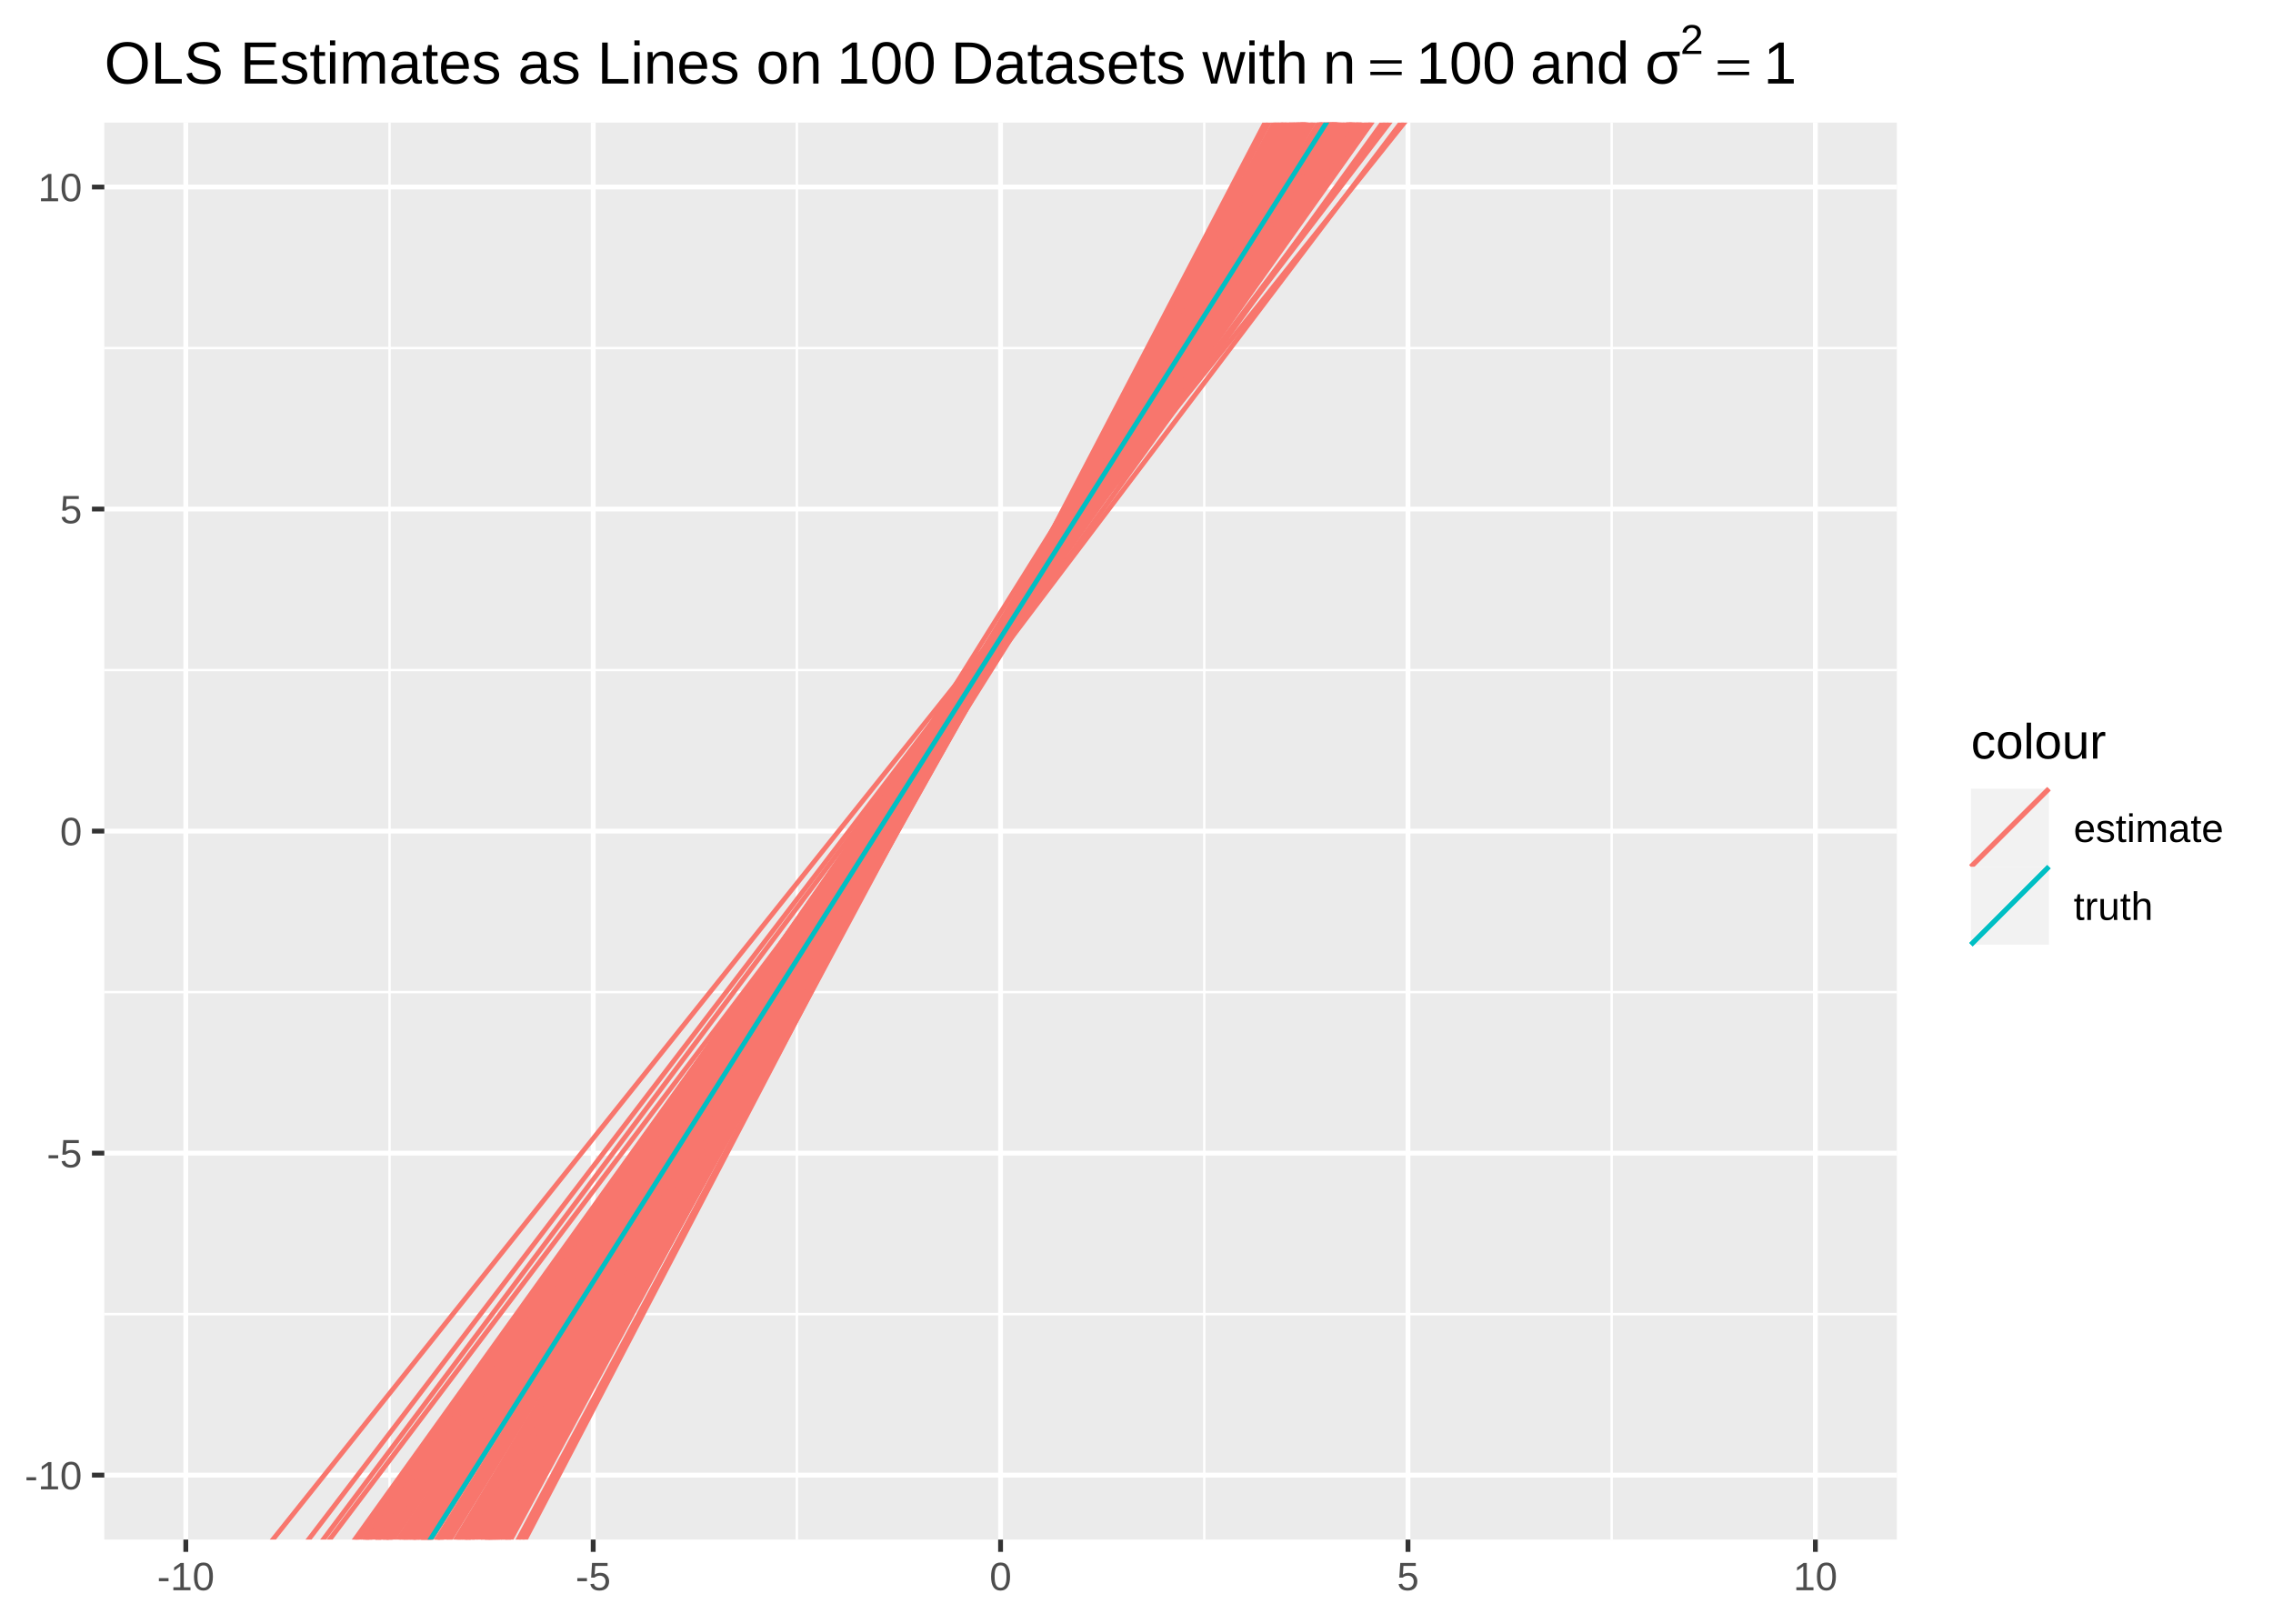
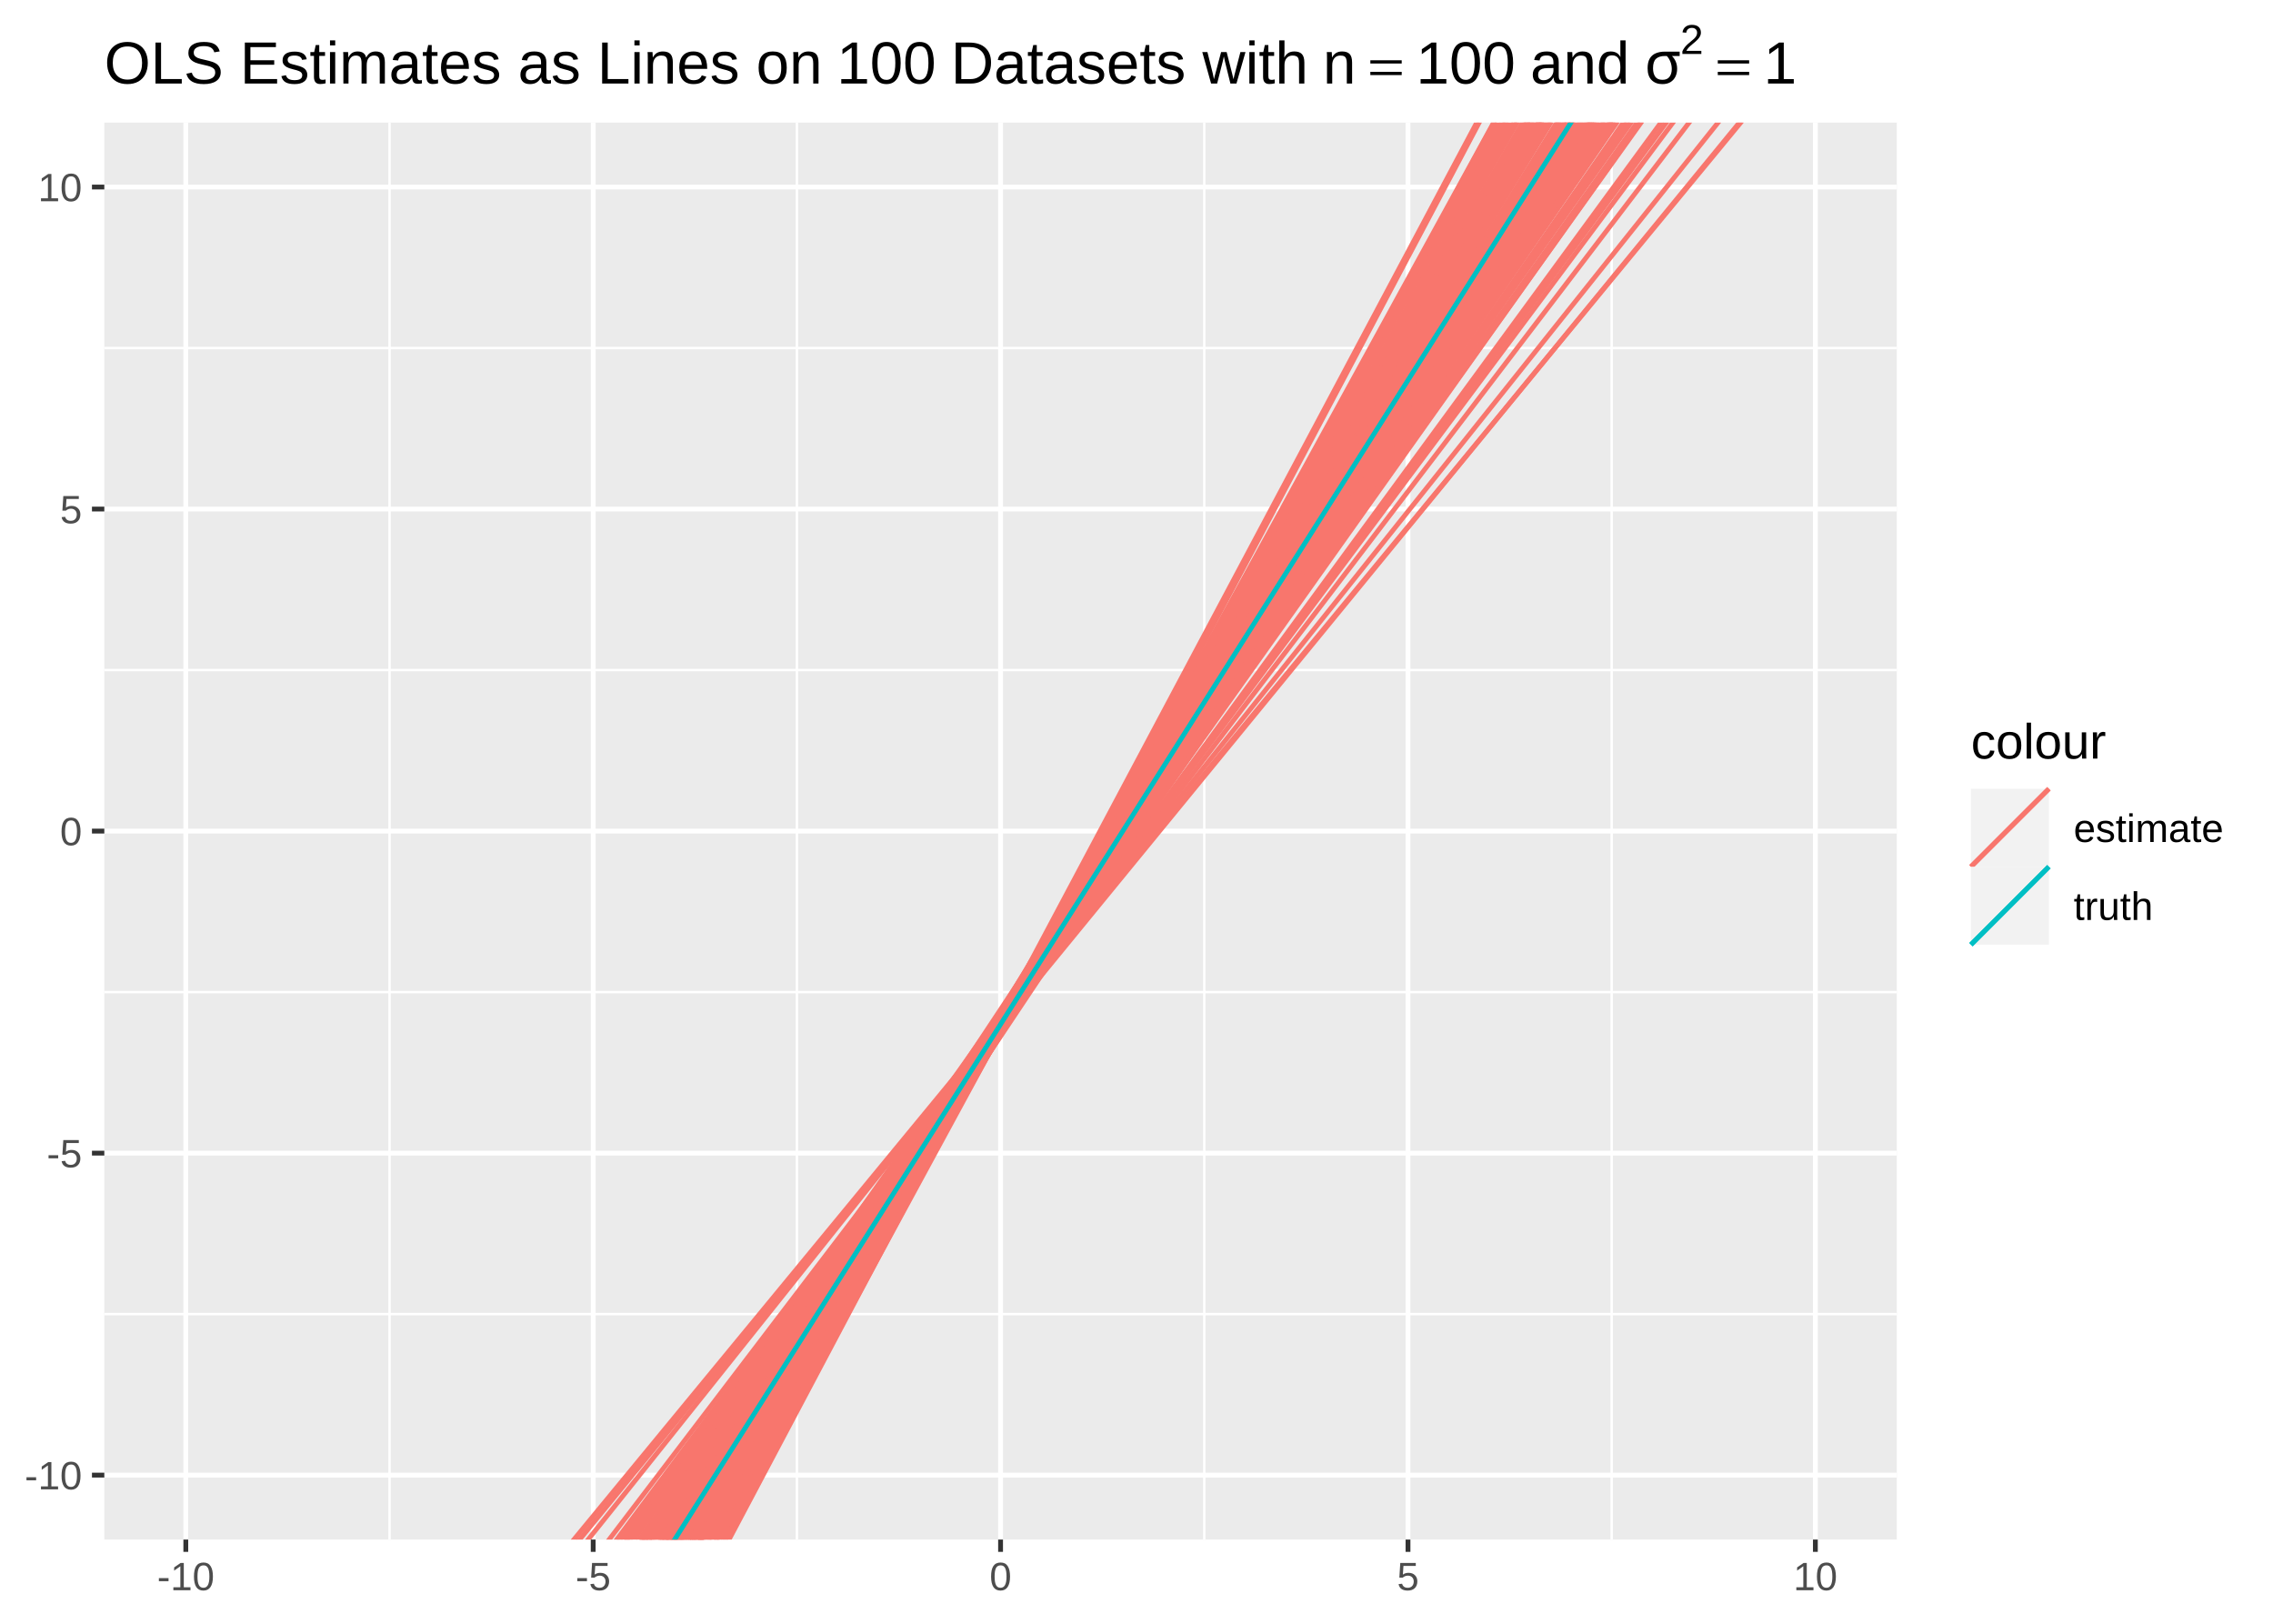
<svg xmlns="http://www.w3.org/2000/svg" class="svglite" width="504.00pt" height="360.00pt" viewBox="0 0 504.00 360.00">
  <defs>
    <style type="text/css">
    .svglite line, .svglite polyline, .svglite polygon, .svglite path, .svglite rect, .svglite circle {
      fill: none;
      stroke: #000000;
      stroke-linecap: round;
      stroke-linejoin: round;
      stroke-miterlimit: 10.00;
    }
    .svglite text {
      white-space: pre;
    }
  </style>
  </defs>
  <rect width="100%" height="100%" style="stroke: none; fill: #FFFFFF;" />
  <defs>
    <clipPath id="cpMC4wMHw1MDQuMDB8MC4wMHwzNjAuMDA=">
      <rect x="0.00" y="0.00" width="504.00" height="360.00" />
    </clipPath>
  </defs>
  <g clip-path="url(#cpMC4wMHw1MDQuMDB8MC4wMHwzNjAuMDA=)">
    <rect x="0" y="0" width="504.00" height="360.00" style="stroke-width: 1.07; stroke: #FFFFFF; fill: #FFFFFF;" />
  </g>
  <defs>
    <clipPath id="cpMjMuMTN8NDIwLjU5fDI3LjE5fDM0MS4zMw==">
      <rect x="23.13" y="27.19" width="397.46" height="314.14" />
    </clipPath>
  </defs>
  <g clip-path="url(#cpMjMuMTN8NDIwLjU5fDI3LjE5fDM0MS4zMw==)">
    <rect x="23.13" y="27.19" width="397.46" height="314.14" style="stroke-width: 1.07; stroke: none; fill: #EBEBEB;" />
    <polyline points="23.13,291.35 420.59,291.35 " style="stroke-width: 0.53; stroke: #FFFFFF; stroke-linecap: butt;" />
    <polyline points="23.13,219.96 420.59,219.96 " style="stroke-width: 0.53; stroke: #FFFFFF; stroke-linecap: butt;" />
    <polyline points="23.13,148.56 420.59,148.56 " style="stroke-width: 0.53; stroke: #FFFFFF; stroke-linecap: butt;" />
    <polyline points="23.13,77.17 420.59,77.17 " style="stroke-width: 0.53; stroke: #FFFFFF; stroke-linecap: butt;" />
    <polyline points="86.37,341.33 86.37,27.19 " style="stroke-width: 0.53; stroke: #FFFFFF; stroke-linecap: butt;" />
    <polyline points="176.70,341.33 176.70,27.19 " style="stroke-width: 0.53; stroke: #FFFFFF; stroke-linecap: butt;" />
    <polyline points="267.03,341.33 267.03,27.19 " style="stroke-width: 0.53; stroke: #FFFFFF; stroke-linecap: butt;" />
    <polyline points="357.36,341.33 357.36,27.19 " style="stroke-width: 0.53; stroke: #FFFFFF; stroke-linecap: butt;" />
    <polyline points="23.13,327.05 420.59,327.05 " style="stroke-width: 1.07; stroke: #FFFFFF; stroke-linecap: butt;" />
    <polyline points="23.13,255.66 420.59,255.66 " style="stroke-width: 1.07; stroke: #FFFFFF; stroke-linecap: butt;" />
    <polyline points="23.13,184.26 420.59,184.26 " style="stroke-width: 1.07; stroke: #FFFFFF; stroke-linecap: butt;" />
    <polyline points="23.13,112.86 420.59,112.86 " style="stroke-width: 1.07; stroke: #FFFFFF; stroke-linecap: butt;" />
    <polyline points="23.13,41.47 420.59,41.47 " style="stroke-width: 1.07; stroke: #FFFFFF; stroke-linecap: butt;" />
    <polyline points="41.20,341.33 41.20,27.19 " style="stroke-width: 1.07; stroke: #FFFFFF; stroke-linecap: butt;" />
    <polyline points="131.53,341.33 131.53,27.19 " style="stroke-width: 1.07; stroke: #FFFFFF; stroke-linecap: butt;" />
    <polyline points="221.86,341.33 221.86,27.19 " style="stroke-width: 1.07; stroke: #FFFFFF; stroke-linecap: butt;" />
    <polyline points="312.20,341.33 312.20,27.19 " style="stroke-width: 1.07; stroke: #FFFFFF; stroke-linecap: butt;" />
    <polyline points="402.53,341.33 402.53,27.19 " style="stroke-width: 1.07; stroke: #FFFFFF; stroke-linecap: butt;" />
-     <line x1="-374.33" y1="1075.52" x2="818.05" y2="-791.37" style="stroke-width: 1.07; stroke: #F8766D; stroke-linecap: butt;" />
-     <line x1="-374.33" y1="1121.61" x2="818.05" y2="-841.32" style="stroke-width: 1.07; stroke: #F8766D; stroke-linecap: butt;" />
-     <line x1="-374.33" y1="1165.36" x2="818.05" y2="-883.28" style="stroke-width: 1.07; stroke: #F8766D; stroke-linecap: butt;" />
-     <line x1="-374.33" y1="1024.30" x2="818.05" y2="-745.73" style="stroke-width: 1.07; stroke: #F8766D; stroke-linecap: butt;" />
-     <line x1="-374.33" y1="1003.82" x2="818.05" y2="-720.02" style="stroke-width: 1.07; stroke: #F8766D; stroke-linecap: butt;" />
-     <line x1="-374.33" y1="1023.05" x2="818.05" y2="-738.51" style="stroke-width: 1.07; stroke: #F8766D; stroke-linecap: butt;" />
-     <line x1="-374.33" y1="1013.18" x2="818.05" y2="-734.70" style="stroke-width: 1.07; stroke: #F8766D; stroke-linecap: butt;" />
-     <line x1="-374.33" y1="1094.19" x2="818.05" y2="-803.78" style="stroke-width: 1.07; stroke: #F8766D; stroke-linecap: butt;" />
-     <line x1="-374.33" y1="1281.20" x2="818.05" y2="-1002.21" style="stroke-width: 1.07; stroke: #F8766D; stroke-linecap: butt;" />
-     <line x1="-374.33" y1="1095.06" x2="818.05" y2="-812.29" style="stroke-width: 1.07; stroke: #F8766D; stroke-linecap: butt;" />
-     <line x1="-374.33" y1="1099.94" x2="818.05" y2="-816.04" style="stroke-width: 1.07; stroke: #F8766D; stroke-linecap: butt;" />
-     <line x1="-374.33" y1="1058.34" x2="818.05" y2="-776.57" style="stroke-width: 1.07; stroke: #F8766D; stroke-linecap: butt;" />
-     <line x1="-374.33" y1="991.99" x2="818.05" y2="-713.12" style="stroke-width: 1.07; stroke: #F8766D; stroke-linecap: butt;" />
-     <line x1="-374.33" y1="1231.10" x2="818.05" y2="-950.03" style="stroke-width: 1.07; stroke: #F8766D; stroke-linecap: butt;" />
-     <line x1="-374.33" y1="1165.15" x2="818.05" y2="-885.28" style="stroke-width: 1.07; stroke: #F8766D; stroke-linecap: butt;" />
-     <line x1="-374.33" y1="1176.63" x2="818.05" y2="-891.58" style="stroke-width: 1.07; stroke: #F8766D; stroke-linecap: butt;" />
-     <line x1="-374.33" y1="1227.86" x2="818.05" y2="-950.79" style="stroke-width: 1.07; stroke: #F8766D; stroke-linecap: butt;" />
-     <line x1="-374.33" y1="995.96" x2="818.05" y2="-717.82" style="stroke-width: 1.07; stroke: #F8766D; stroke-linecap: butt;" />
-     <line x1="-374.33" y1="1080.00" x2="818.05" y2="-796.85" style="stroke-width: 1.07; stroke: #F8766D; stroke-linecap: butt;" />
-     <line x1="-374.33" y1="1018.33" x2="818.05" y2="-736.78" style="stroke-width: 1.07; stroke: #F8766D; stroke-linecap: butt;" />
-     <line x1="-374.33" y1="1068.92" x2="818.05" y2="-784.09" style="stroke-width: 1.07; stroke: #F8766D; stroke-linecap: butt;" />
-     <line x1="-374.33" y1="1072.19" x2="818.05" y2="-789.23" style="stroke-width: 1.07; stroke: #F8766D; stroke-linecap: butt;" />
-     <line x1="-374.33" y1="1199.90" x2="818.05" y2="-916.07" style="stroke-width: 1.07; stroke: #F8766D; stroke-linecap: butt;" />
-     <line x1="-374.33" y1="1203.46" x2="818.05" y2="-921.37" style="stroke-width: 1.07; stroke: #F8766D; stroke-linecap: butt;" />
-     <line x1="-374.33" y1="885.77" x2="818.05" y2="-607.17" style="stroke-width: 1.07; stroke: #F8766D; stroke-linecap: butt;" />
-     <line x1="-374.33" y1="933.00" x2="818.05" y2="-643.79" style="stroke-width: 1.07; stroke: #F8766D; stroke-linecap: butt;" />
-     <line x1="-374.33" y1="1057.48" x2="818.05" y2="-776.35" style="stroke-width: 1.07; stroke: #F8766D; stroke-linecap: butt;" />
-     <line x1="-374.33" y1="988.82" x2="818.05" y2="-703.82" style="stroke-width: 1.07; stroke: #F8766D; stroke-linecap: butt;" />
-     <line x1="-374.33" y1="1213.05" x2="818.05" y2="-932.06" style="stroke-width: 1.07; stroke: #F8766D; stroke-linecap: butt;" />
-     <line x1="-374.33" y1="1067.53" x2="818.05" y2="-783.42" style="stroke-width: 1.07; stroke: #F8766D; stroke-linecap: butt;" />
-     <line x1="-374.33" y1="1161.87" x2="818.05" y2="-884.45" style="stroke-width: 1.07; stroke: #F8766D; stroke-linecap: butt;" />
-     <line x1="-374.33" y1="1073.95" x2="818.05" y2="-791.20" style="stroke-width: 1.07; stroke: #F8766D; stroke-linecap: butt;" />
-     <line x1="-374.33" y1="1180.58" x2="818.05" y2="-893.06" style="stroke-width: 1.07; stroke: #F8766D; stroke-linecap: butt;" />
-     <line x1="-374.33" y1="1074.88" x2="818.05" y2="-787.92" style="stroke-width: 1.07; stroke: #F8766D; stroke-linecap: butt;" />
-     <line x1="-374.33" y1="1000.17" x2="818.05" y2="-714.56" style="stroke-width: 1.07; stroke: #F8766D; stroke-linecap: butt;" />
-     <line x1="-374.33" y1="1047.52" x2="818.05" y2="-766.65" style="stroke-width: 1.07; stroke: #F8766D; stroke-linecap: butt;" />
-     <line x1="-374.33" y1="1019.66" x2="818.05" y2="-735.45" style="stroke-width: 1.07; stroke: #F8766D; stroke-linecap: butt;" />
-     <line x1="-374.33" y1="1114.04" x2="818.05" y2="-829.37" style="stroke-width: 1.07; stroke: #F8766D; stroke-linecap: butt;" />
-     <line x1="-374.33" y1="1072.23" x2="818.05" y2="-784.94" style="stroke-width: 1.07; stroke: #F8766D; stroke-linecap: butt;" />
-     <line x1="-374.33" y1="1152.08" x2="818.05" y2="-869.79" style="stroke-width: 1.07; stroke: #F8766D; stroke-linecap: butt;" />
-     <line x1="-374.33" y1="1089.75" x2="818.05" y2="-818.11" style="stroke-width: 1.07; stroke: #F8766D; stroke-linecap: butt;" />
-     <line x1="-374.33" y1="983.24" x2="818.05" y2="-696.98" style="stroke-width: 1.07; stroke: #F8766D; stroke-linecap: butt;" />
-     <line x1="-374.33" y1="1069.56" x2="818.05" y2="-784.44" style="stroke-width: 1.07; stroke: #F8766D; stroke-linecap: butt;" />
-     <line x1="-374.33" y1="1054.76" x2="818.05" y2="-776.76" style="stroke-width: 1.07; stroke: #F8766D; stroke-linecap: butt;" />
-     <line x1="-374.33" y1="1142.75" x2="818.05" y2="-862.04" style="stroke-width: 1.07; stroke: #F8766D; stroke-linecap: butt;" />
-     <line x1="-374.33" y1="1148.67" x2="818.05" y2="-866.17" style="stroke-width: 1.07; stroke: #F8766D; stroke-linecap: butt;" />
-     <line x1="-374.33" y1="1154.49" x2="818.05" y2="-874.14" style="stroke-width: 1.07; stroke: #F8766D; stroke-linecap: butt;" />
-     <line x1="-374.33" y1="1012.08" x2="818.05" y2="-727.28" style="stroke-width: 1.07; stroke: #F8766D; stroke-linecap: butt;" />
-     <line x1="-374.33" y1="921.62" x2="818.05" y2="-641.17" style="stroke-width: 1.07; stroke: #F8766D; stroke-linecap: butt;" />
-     <line x1="-374.33" y1="1169.54" x2="818.05" y2="-885.21" style="stroke-width: 1.07; stroke: #F8766D; stroke-linecap: butt;" />
-     <line x1="-374.33" y1="1037.98" x2="818.05" y2="-757.53" style="stroke-width: 1.07; stroke: #F8766D; stroke-linecap: butt;" />
-     <line x1="-374.33" y1="1075.00" x2="818.05" y2="-792.72" style="stroke-width: 1.07; stroke: #F8766D; stroke-linecap: butt;" />
-     <line x1="-374.33" y1="1097.88" x2="818.05" y2="-814.81" style="stroke-width: 1.07; stroke: #F8766D; stroke-linecap: butt;" />
-     <line x1="-374.33" y1="1088.82" x2="818.05" y2="-809.29" style="stroke-width: 1.07; stroke: #F8766D; stroke-linecap: butt;" />
-     <line x1="-374.33" y1="1231.14" x2="818.05" y2="-947.37" style="stroke-width: 1.07; stroke: #F8766D; stroke-linecap: butt;" />
-     <line x1="-374.33" y1="1046.78" x2="818.05" y2="-762.62" style="stroke-width: 1.07; stroke: #F8766D; stroke-linecap: butt;" />
-     <line x1="-374.33" y1="1047.02" x2="818.05" y2="-767.99" style="stroke-width: 1.07; stroke: #F8766D; stroke-linecap: butt;" />
-     <line x1="-374.33" y1="1198.32" x2="818.05" y2="-918.36" style="stroke-width: 1.07; stroke: #F8766D; stroke-linecap: butt;" />
-     <line x1="-374.33" y1="1009.67" x2="818.05" y2="-723.95" style="stroke-width: 1.07; stroke: #F8766D; stroke-linecap: butt;" />
-     <line x1="-374.33" y1="1214.69" x2="818.05" y2="-928.00" style="stroke-width: 1.07; stroke: #F8766D; stroke-linecap: butt;" />
-     <line x1="-374.33" y1="1182.22" x2="818.05" y2="-899.83" style="stroke-width: 1.07; stroke: #F8766D; stroke-linecap: butt;" />
-     <line x1="-374.33" y1="1045.84" x2="818.05" y2="-767.03" style="stroke-width: 1.07; stroke: #F8766D; stroke-linecap: butt;" />
-     <line x1="-374.33" y1="1114.54" x2="818.05" y2="-839.00" style="stroke-width: 1.07; stroke: #F8766D; stroke-linecap: butt;" />
-     <line x1="-374.33" y1="997.95" x2="818.05" y2="-719.02" style="stroke-width: 1.07; stroke: #F8766D; stroke-linecap: butt;" />
-     <line x1="-374.33" y1="1050.66" x2="818.05" y2="-769.87" style="stroke-width: 1.07; stroke: #F8766D; stroke-linecap: butt;" />
-     <line x1="-374.33" y1="972.77" x2="818.05" y2="-689.34" style="stroke-width: 1.07; stroke: #F8766D; stroke-linecap: butt;" />
-     <line x1="-374.33" y1="1149.31" x2="818.05" y2="-868.75" style="stroke-width: 1.07; stroke: #F8766D; stroke-linecap: butt;" />
-     <line x1="-374.33" y1="1246.26" x2="818.05" y2="-966.76" style="stroke-width: 1.07; stroke: #F8766D; stroke-linecap: butt;" />
-     <line x1="-374.33" y1="1089.09" x2="818.05" y2="-809.15" style="stroke-width: 1.07; stroke: #F8766D; stroke-linecap: butt;" />
-     <line x1="-374.33" y1="1208.76" x2="818.05" y2="-931.27" style="stroke-width: 1.07; stroke: #F8766D; stroke-linecap: butt;" />
-     <line x1="-374.33" y1="998.90" x2="818.05" y2="-715.76" style="stroke-width: 1.07; stroke: #F8766D; stroke-linecap: butt;" />
-     <line x1="-374.33" y1="1183.12" x2="818.05" y2="-895.08" style="stroke-width: 1.07; stroke: #F8766D; stroke-linecap: butt;" />
-     <line x1="-374.33" y1="935.99" x2="818.05" y2="-653.87" style="stroke-width: 1.07; stroke: #F8766D; stroke-linecap: butt;" />
-     <line x1="-374.33" y1="1137.49" x2="818.05" y2="-856.84" style="stroke-width: 1.07; stroke: #F8766D; stroke-linecap: butt;" />
-     <line x1="-374.33" y1="1270.53" x2="818.05" y2="-990.52" style="stroke-width: 1.07; stroke: #F8766D; stroke-linecap: butt;" />
-     <line x1="-374.33" y1="1006.31" x2="818.05" y2="-722.00" style="stroke-width: 1.07; stroke: #F8766D; stroke-linecap: butt;" />
-     <line x1="-374.33" y1="1073.64" x2="818.05" y2="-797.42" style="stroke-width: 1.07; stroke: #F8766D; stroke-linecap: butt;" />
-     <line x1="-374.33" y1="1023.00" x2="818.05" y2="-741.56" style="stroke-width: 1.07; stroke: #F8766D; stroke-linecap: butt;" />
-     <line x1="-374.33" y1="975.76" x2="818.05" y2="-692.85" style="stroke-width: 1.07; stroke: #F8766D; stroke-linecap: butt;" />
-     <line x1="-374.33" y1="1049.10" x2="818.05" y2="-760.44" style="stroke-width: 1.07; stroke: #F8766D; stroke-linecap: butt;" />
-     <line x1="-374.33" y1="1063.11" x2="818.05" y2="-781.34" style="stroke-width: 1.07; stroke: #F8766D; stroke-linecap: butt;" />
-     <line x1="-374.33" y1="1010.13" x2="818.05" y2="-730.12" style="stroke-width: 1.07; stroke: #F8766D; stroke-linecap: butt;" />
-     <line x1="-374.33" y1="1000.70" x2="818.05" y2="-722.02" style="stroke-width: 1.07; stroke: #F8766D; stroke-linecap: butt;" />
-     <line x1="-374.33" y1="1066.00" x2="818.05" y2="-785.14" style="stroke-width: 1.07; stroke: #F8766D; stroke-linecap: butt;" />
-     <line x1="-374.33" y1="1203.43" x2="818.05" y2="-920.13" style="stroke-width: 1.07; stroke: #F8766D; stroke-linecap: butt;" />
-     <line x1="-374.33" y1="1021.22" x2="818.05" y2="-738.46" style="stroke-width: 1.07; stroke: #F8766D; stroke-linecap: butt;" />
-     <line x1="-374.33" y1="1096.82" x2="818.05" y2="-811.07" style="stroke-width: 1.07; stroke: #F8766D; stroke-linecap: butt;" />
-     <line x1="-374.33" y1="1087.87" x2="818.05" y2="-807.10" style="stroke-width: 1.07; stroke: #F8766D; stroke-linecap: butt;" />
-     <line x1="-374.33" y1="969.20" x2="818.05" y2="-680.48" style="stroke-width: 1.07; stroke: #F8766D; stroke-linecap: butt;" />
-     <line x1="-374.33" y1="1156.63" x2="818.05" y2="-873.24" style="stroke-width: 1.07; stroke: #F8766D; stroke-linecap: butt;" />
-     <line x1="-374.33" y1="1254.91" x2="818.05" y2="-971.68" style="stroke-width: 1.07; stroke: #F8766D; stroke-linecap: butt;" />
-     <line x1="-374.33" y1="1088.93" x2="818.05" y2="-802.45" style="stroke-width: 1.07; stroke: #F8766D; stroke-linecap: butt;" />
-     <line x1="-374.33" y1="1126.56" x2="818.05" y2="-842.91" style="stroke-width: 1.07; stroke: #F8766D; stroke-linecap: butt;" />
-     <line x1="-374.33" y1="1184.91" x2="818.05" y2="-899.77" style="stroke-width: 1.07; stroke: #F8766D; stroke-linecap: butt;" />
-     <line x1="-374.33" y1="1133.16" x2="818.05" y2="-848.68" style="stroke-width: 1.07; stroke: #F8766D; stroke-linecap: butt;" />
-     <line x1="-374.33" y1="1087.00" x2="818.05" y2="-805.18" style="stroke-width: 1.07; stroke: #F8766D; stroke-linecap: butt;" />
-     <line x1="-374.33" y1="1063.89" x2="818.05" y2="-785.31" style="stroke-width: 1.07; stroke: #F8766D; stroke-linecap: butt;" />
-     <line x1="-374.33" y1="1184.11" x2="818.05" y2="-898.71" style="stroke-width: 1.07; stroke: #F8766D; stroke-linecap: butt;" />
-     <line x1="-374.33" y1="1203.11" x2="818.05" y2="-915.67" style="stroke-width: 1.07; stroke: #F8766D; stroke-linecap: butt;" />
-     <line x1="-374.33" y1="1231.64" x2="818.05" y2="-948.18" style="stroke-width: 1.07; stroke: #F8766D; stroke-linecap: butt;" />
-     <line x1="-374.33" y1="1083.85" x2="818.05" y2="-801.01" style="stroke-width: 1.07; stroke: #00BFC4; stroke-linecap: butt;" />
+     <line x1="-374.33" y1="1190.65" x2="818.05" y2="-736.45" style="stroke-width: 1.07; stroke: #F8766D; stroke-linecap: butt;" />
+     <line x1="-374.33" y1="1180.72" x2="818.05" y2="-730.19" style="stroke-width: 1.07; stroke: #F8766D; stroke-linecap: butt;" />
+     <line x1="-374.33" y1="1081.90" x2="818.05" y2="-629.16" style="stroke-width: 1.07; stroke: #F8766D; stroke-linecap: butt;" />
+     <line x1="-374.33" y1="1287.83" x2="818.05" y2="-834.57" style="stroke-width: 1.07; stroke: #F8766D; stroke-linecap: butt;" />
+     <line x1="-374.33" y1="1153.51" x2="818.05" y2="-699.55" style="stroke-width: 1.07; stroke: #F8766D; stroke-linecap: butt;" />
+     <line x1="-374.33" y1="1222.68" x2="818.05" y2="-768.21" style="stroke-width: 1.07; stroke: #F8766D; stroke-linecap: butt;" />
+     <line x1="-374.33" y1="1168.03" x2="818.05" y2="-714.70" style="stroke-width: 1.07; stroke: #F8766D; stroke-linecap: butt;" />
+     <line x1="-374.33" y1="1096.55" x2="818.05" y2="-646.33" style="stroke-width: 1.07; stroke: #F8766D; stroke-linecap: butt;" />
+     <line x1="-374.33" y1="950.37" x2="818.05" y2="-497.46" style="stroke-width: 1.07; stroke: #F8766D; stroke-linecap: butt;" />
+     <line x1="-374.33" y1="1135.37" x2="818.05" y2="-680.61" style="stroke-width: 1.07; stroke: #F8766D; stroke-linecap: butt;" />
+     <line x1="-374.33" y1="1041.30" x2="818.05" y2="-587.04" style="stroke-width: 1.07; stroke: #F8766D; stroke-linecap: butt;" />
+     <line x1="-374.33" y1="1224.75" x2="818.05" y2="-770.46" style="stroke-width: 1.07; stroke: #F8766D; stroke-linecap: butt;" />
+     <line x1="-374.33" y1="1198.36" x2="818.05" y2="-742.57" style="stroke-width: 1.07; stroke: #F8766D; stroke-linecap: butt;" />
+     <line x1="-374.33" y1="1153.72" x2="818.05" y2="-702.48" style="stroke-width: 1.07; stroke: #F8766D; stroke-linecap: butt;" />
+     <line x1="-374.33" y1="1091.60" x2="818.05" y2="-634.66" style="stroke-width: 1.07; stroke: #F8766D; stroke-linecap: butt;" />
+     <line x1="-374.33" y1="1258.13" x2="818.05" y2="-803.47" style="stroke-width: 1.07; stroke: #F8766D; stroke-linecap: butt;" />
+     <line x1="-374.33" y1="1170.22" x2="818.05" y2="-715.19" style="stroke-width: 1.07; stroke: #F8766D; stroke-linecap: butt;" />
+     <line x1="-374.33" y1="1152.32" x2="818.05" y2="-697.66" style="stroke-width: 1.07; stroke: #F8766D; stroke-linecap: butt;" />
+     <line x1="-374.33" y1="1184.70" x2="818.05" y2="-733.36" style="stroke-width: 1.07; stroke: #F8766D; stroke-linecap: butt;" />
+     <line x1="-374.33" y1="1227.65" x2="818.05" y2="-772.77" style="stroke-width: 1.07; stroke: #F8766D; stroke-linecap: butt;" />
+     <line x1="-374.33" y1="1171.76" x2="818.05" y2="-718.87" style="stroke-width: 1.07; stroke: #F8766D; stroke-linecap: butt;" />
+     <line x1="-374.33" y1="1176.13" x2="818.05" y2="-723.70" style="stroke-width: 1.07; stroke: #F8766D; stroke-linecap: butt;" />
+     <line x1="-374.33" y1="1301.38" x2="818.05" y2="-846.17" style="stroke-width: 1.07; stroke: #F8766D; stroke-linecap: butt;" />
+     <line x1="-374.33" y1="1181.23" x2="818.05" y2="-724.79" style="stroke-width: 1.07; stroke: #F8766D; stroke-linecap: butt;" />
+     <line x1="-374.33" y1="1181.87" x2="818.05" y2="-723.18" style="stroke-width: 1.07; stroke: #F8766D; stroke-linecap: butt;" />
+     <line x1="-374.33" y1="1026.90" x2="818.05" y2="-572.57" style="stroke-width: 1.07; stroke: #F8766D; stroke-linecap: butt;" />
+     <line x1="-374.33" y1="1151.76" x2="818.05" y2="-697.77" style="stroke-width: 1.07; stroke: #F8766D; stroke-linecap: butt;" />
+     <line x1="-374.33" y1="1113.66" x2="818.05" y2="-661.40" style="stroke-width: 1.07; stroke: #F8766D; stroke-linecap: butt;" />
+     <line x1="-374.33" y1="1134.25" x2="818.05" y2="-680.63" style="stroke-width: 1.07; stroke: #F8766D; stroke-linecap: butt;" />
+     <line x1="-374.33" y1="1191.80" x2="818.05" y2="-737.57" style="stroke-width: 1.07; stroke: #F8766D; stroke-linecap: butt;" />
+     <line x1="-374.33" y1="1353.58" x2="818.05" y2="-898.37" style="stroke-width: 1.07; stroke: #F8766D; stroke-linecap: butt;" />
+     <line x1="-374.33" y1="1271.78" x2="818.05" y2="-816.20" style="stroke-width: 1.07; stroke: #F8766D; stroke-linecap: butt;" />
+     <line x1="-374.33" y1="1252.65" x2="818.05" y2="-795.97" style="stroke-width: 1.07; stroke: #F8766D; stroke-linecap: butt;" />
+     <line x1="-374.33" y1="1215.85" x2="818.05" y2="-766.97" style="stroke-width: 1.07; stroke: #F8766D; stroke-linecap: butt;" />
+     <line x1="-374.33" y1="1142.22" x2="818.05" y2="-687.01" style="stroke-width: 1.07; stroke: #F8766D; stroke-linecap: butt;" />
+     <line x1="-374.33" y1="1346.90" x2="818.05" y2="-895.43" style="stroke-width: 1.07; stroke: #F8766D; stroke-linecap: butt;" />
+     <line x1="-374.33" y1="1226.92" x2="818.05" y2="-770.34" style="stroke-width: 1.07; stroke: #F8766D; stroke-linecap: butt;" />
+     <line x1="-374.33" y1="1100.20" x2="818.05" y2="-646.14" style="stroke-width: 1.07; stroke: #F8766D; stroke-linecap: butt;" />
+     <line x1="-374.33" y1="1128.43" x2="818.05" y2="-677.57" style="stroke-width: 1.07; stroke: #F8766D; stroke-linecap: butt;" />
+     <line x1="-374.33" y1="1163.51" x2="818.05" y2="-708.31" style="stroke-width: 1.07; stroke: #F8766D; stroke-linecap: butt;" />
+     <line x1="-374.33" y1="1137.85" x2="818.05" y2="-684.73" style="stroke-width: 1.07; stroke: #F8766D; stroke-linecap: butt;" />
+     <line x1="-374.33" y1="1314.21" x2="818.05" y2="-860.94" style="stroke-width: 1.07; stroke: #F8766D; stroke-linecap: butt;" />
+     <line x1="-374.33" y1="955.64" x2="818.05" y2="-501.03" style="stroke-width: 1.07; stroke: #F8766D; stroke-linecap: butt;" />
+     <line x1="-374.33" y1="1115.72" x2="818.05" y2="-659.08" style="stroke-width: 1.07; stroke: #F8766D; stroke-linecap: butt;" />
+     <line x1="-374.33" y1="1123.95" x2="818.05" y2="-664.40" style="stroke-width: 1.07; stroke: #F8766D; stroke-linecap: butt;" />
+     <line x1="-374.33" y1="1088.33" x2="818.05" y2="-634.89" style="stroke-width: 1.07; stroke: #F8766D; stroke-linecap: butt;" />
+     <line x1="-374.33" y1="1124.11" x2="818.05" y2="-676.50" style="stroke-width: 1.07; stroke: #F8766D; stroke-linecap: butt;" />
+     <line x1="-374.33" y1="1059.20" x2="818.05" y2="-607.75" style="stroke-width: 1.07; stroke: #F8766D; stroke-linecap: butt;" />
+     <line x1="-374.33" y1="1249.73" x2="818.05" y2="-795.06" style="stroke-width: 1.07; stroke: #F8766D; stroke-linecap: butt;" />
+     <line x1="-374.33" y1="1099.35" x2="818.05" y2="-647.43" style="stroke-width: 1.07; stroke: #F8766D; stroke-linecap: butt;" />
+     <line x1="-374.33" y1="974.23" x2="818.05" y2="-520.90" style="stroke-width: 1.07; stroke: #F8766D; stroke-linecap: butt;" />
+     <line x1="-374.33" y1="1130.76" x2="818.05" y2="-676.32" style="stroke-width: 1.07; stroke: #F8766D; stroke-linecap: butt;" />
+     <line x1="-374.33" y1="1265.06" x2="818.05" y2="-813.83" style="stroke-width: 1.07; stroke: #F8766D; stroke-linecap: butt;" />
+     <line x1="-374.33" y1="1118.13" x2="818.05" y2="-660.44" style="stroke-width: 1.07; stroke: #F8766D; stroke-linecap: butt;" />
+     <line x1="-374.33" y1="1230.95" x2="818.05" y2="-772.37" style="stroke-width: 1.07; stroke: #F8766D; stroke-linecap: butt;" />
+     <line x1="-374.33" y1="1218.91" x2="818.05" y2="-761.44" style="stroke-width: 1.07; stroke: #F8766D; stroke-linecap: butt;" />
+     <line x1="-374.33" y1="1254.62" x2="818.05" y2="-801.03" style="stroke-width: 1.07; stroke: #F8766D; stroke-linecap: butt;" />
+     <line x1="-374.33" y1="1009.62" x2="818.05" y2="-554.68" style="stroke-width: 1.07; stroke: #F8766D; stroke-linecap: butt;" />
+     <line x1="-374.33" y1="1262.66" x2="818.05" y2="-810.50" style="stroke-width: 1.07; stroke: #F8766D; stroke-linecap: butt;" />
+     <line x1="-374.33" y1="1107.15" x2="818.05" y2="-658.00" style="stroke-width: 1.07; stroke: #F8766D; stroke-linecap: butt;" />
+     <line x1="-374.33" y1="1179.35" x2="818.05" y2="-725.10" style="stroke-width: 1.07; stroke: #F8766D; stroke-linecap: butt;" />
+     <line x1="-374.33" y1="1243.90" x2="818.05" y2="-787.98" style="stroke-width: 1.07; stroke: #F8766D; stroke-linecap: butt;" />
+     <line x1="-374.33" y1="1206.89" x2="818.05" y2="-751.67" style="stroke-width: 1.07; stroke: #F8766D; stroke-linecap: butt;" />
+     <line x1="-374.33" y1="1034.18" x2="818.05" y2="-580.12" style="stroke-width: 1.07; stroke: #F8766D; stroke-linecap: butt;" />
+     <line x1="-374.33" y1="1293.92" x2="818.05" y2="-835.91" style="stroke-width: 1.07; stroke: #F8766D; stroke-linecap: butt;" />
+     <line x1="-374.33" y1="1218.99" x2="818.05" y2="-767.20" style="stroke-width: 1.07; stroke: #F8766D; stroke-linecap: butt;" />
+     <line x1="-374.33" y1="1225.33" x2="818.05" y2="-767.95" style="stroke-width: 1.07; stroke: #F8766D; stroke-linecap: butt;" />
+     <line x1="-374.33" y1="1252.61" x2="818.05" y2="-796.75" style="stroke-width: 1.07; stroke: #F8766D; stroke-linecap: butt;" />
+     <line x1="-374.33" y1="1125.11" x2="818.05" y2="-675.51" style="stroke-width: 1.07; stroke: #F8766D; stroke-linecap: butt;" />
+     <line x1="-374.33" y1="1226.94" x2="818.05" y2="-773.12" style="stroke-width: 1.07; stroke: #F8766D; stroke-linecap: butt;" />
+     <line x1="-374.33" y1="1228.31" x2="818.05" y2="-778.60" style="stroke-width: 1.07; stroke: #F8766D; stroke-linecap: butt;" />
+     <line x1="-374.33" y1="1327.93" x2="818.05" y2="-870.23" style="stroke-width: 1.07; stroke: #F8766D; stroke-linecap: butt;" />
+     <line x1="-374.33" y1="1293.61" x2="818.05" y2="-839.41" style="stroke-width: 1.07; stroke: #F8766D; stroke-linecap: butt;" />
+     <line x1="-374.33" y1="1183.74" x2="818.05" y2="-726.52" style="stroke-width: 1.07; stroke: #F8766D; stroke-linecap: butt;" />
+     <line x1="-374.33" y1="1095.64" x2="818.05" y2="-642.83" style="stroke-width: 1.07; stroke: #F8766D; stroke-linecap: butt;" />
+     <line x1="-374.33" y1="1143.10" x2="818.05" y2="-685.38" style="stroke-width: 1.07; stroke: #F8766D; stroke-linecap: butt;" />
+     <line x1="-374.33" y1="1129.84" x2="818.05" y2="-673.52" style="stroke-width: 1.07; stroke: #F8766D; stroke-linecap: butt;" />
+     <line x1="-374.33" y1="1197.06" x2="818.05" y2="-745.74" style="stroke-width: 1.07; stroke: #F8766D; stroke-linecap: butt;" />
+     <line x1="-374.33" y1="1247.65" x2="818.05" y2="-794.64" style="stroke-width: 1.07; stroke: #F8766D; stroke-linecap: butt;" />
+     <line x1="-374.33" y1="1097.81" x2="818.05" y2="-647.70" style="stroke-width: 1.07; stroke: #F8766D; stroke-linecap: butt;" />
+     <line x1="-374.33" y1="1161.69" x2="818.05" y2="-709.45" style="stroke-width: 1.07; stroke: #F8766D; stroke-linecap: butt;" />
+     <line x1="-374.33" y1="1226.65" x2="818.05" y2="-775.04" style="stroke-width: 1.07; stroke: #F8766D; stroke-linecap: butt;" />
+     <line x1="-374.33" y1="1226.57" x2="818.05" y2="-772.48" style="stroke-width: 1.07; stroke: #F8766D; stroke-linecap: butt;" />
+     <line x1="-374.33" y1="1183.39" x2="818.05" y2="-729.23" style="stroke-width: 1.07; stroke: #F8766D; stroke-linecap: butt;" />
+     <line x1="-374.33" y1="1204.38" x2="818.05" y2="-755.89" style="stroke-width: 1.07; stroke: #F8766D; stroke-linecap: butt;" />
+     <line x1="-374.33" y1="1250.56" x2="818.05" y2="-795.47" style="stroke-width: 1.07; stroke: #F8766D; stroke-linecap: butt;" />
+     <line x1="-374.33" y1="1065.48" x2="818.05" y2="-616.66" style="stroke-width: 1.07; stroke: #F8766D; stroke-linecap: butt;" />
+     <line x1="-374.33" y1="1313.14" x2="818.05" y2="-857.40" style="stroke-width: 1.07; stroke: #F8766D; stroke-linecap: butt;" />
+     <line x1="-374.33" y1="1276.64" x2="818.05" y2="-821.20" style="stroke-width: 1.07; stroke: #F8766D; stroke-linecap: butt;" />
+     <line x1="-374.33" y1="1108.76" x2="818.05" y2="-656.87" style="stroke-width: 1.07; stroke: #F8766D; stroke-linecap: butt;" />
+     <line x1="-374.33" y1="1097.43" x2="818.05" y2="-646.39" style="stroke-width: 1.07; stroke: #F8766D; stroke-linecap: butt;" />
+     <line x1="-374.33" y1="1064.05" x2="818.05" y2="-612.76" style="stroke-width: 1.07; stroke: #F8766D; stroke-linecap: butt;" />
+     <line x1="-374.33" y1="1241.49" x2="818.05" y2="-786.74" style="stroke-width: 1.07; stroke: #F8766D; stroke-linecap: butt;" />
+     <line x1="-374.33" y1="1212.03" x2="818.05" y2="-756.22" style="stroke-width: 1.07; stroke: #F8766D; stroke-linecap: butt;" />
+     <line x1="-374.33" y1="1137.65" x2="818.05" y2="-680.52" style="stroke-width: 1.07; stroke: #F8766D; stroke-linecap: butt;" />
+     <line x1="-374.33" y1="1066.39" x2="818.05" y2="-612.57" style="stroke-width: 1.07; stroke: #F8766D; stroke-linecap: butt;" />
+     <line x1="-374.33" y1="1115.45" x2="818.05" y2="-661.92" style="stroke-width: 1.07; stroke: #F8766D; stroke-linecap: butt;" />
+     <line x1="-374.33" y1="1148.30" x2="818.05" y2="-692.80" style="stroke-width: 1.07; stroke: #F8766D; stroke-linecap: butt;" />
+     <line x1="-374.33" y1="1157.17" x2="818.05" y2="-698.00" style="stroke-width: 1.07; stroke: #F8766D; stroke-linecap: butt;" />
+     <line x1="-374.33" y1="1174.52" x2="818.05" y2="-723.05" style="stroke-width: 1.07; stroke: #F8766D; stroke-linecap: butt;" />
+     <line x1="-374.33" y1="1169.52" x2="818.05" y2="-715.33" style="stroke-width: 1.07; stroke: #00BFC4; stroke-linecap: butt;" />
  </g>
  <g clip-path="url(#cpMC4wMHw1MDQuMDB8MC4wMHwzNjAuMDA=)">
    <text x="18.20" y="330.21" text-anchor="end" style="font-size: 8.80px;fill: #4D4D4D; font-family: &quot;Arial&quot;;" textLength="12.72px" lengthAdjust="spacingAndGlyphs">-10</text>
    <text x="18.20" y="258.81" text-anchor="end" style="font-size: 8.80px;fill: #4D4D4D; font-family: &quot;Arial&quot;;" textLength="7.83px" lengthAdjust="spacingAndGlyphs">-5</text>
    <text x="18.20" y="187.41" text-anchor="end" style="font-size: 8.80px;fill: #4D4D4D; font-family: &quot;Arial&quot;;" textLength="4.90px" lengthAdjust="spacingAndGlyphs">0</text>
    <text x="18.20" y="116.02" text-anchor="end" style="font-size: 8.80px;fill: #4D4D4D; font-family: &quot;Arial&quot;;" textLength="4.90px" lengthAdjust="spacingAndGlyphs">5</text>
    <text x="18.20" y="44.62" text-anchor="end" style="font-size: 8.80px;fill: #4D4D4D; font-family: &quot;Arial&quot;;" textLength="9.79px" lengthAdjust="spacingAndGlyphs">10</text>
    <polyline points="20.39,327.05 23.13,327.05 " style="stroke-width: 1.07; stroke: #333333; stroke-linecap: butt;" />
    <polyline points="20.39,255.66 23.13,255.66 " style="stroke-width: 1.07; stroke: #333333; stroke-linecap: butt;" />
    <polyline points="20.39,184.26 23.13,184.26 " style="stroke-width: 1.07; stroke: #333333; stroke-linecap: butt;" />
    <polyline points="20.39,112.86 23.13,112.86 " style="stroke-width: 1.07; stroke: #333333; stroke-linecap: butt;" />
    <polyline points="20.39,41.47 23.13,41.47 " style="stroke-width: 1.07; stroke: #333333; stroke-linecap: butt;" />
    <polyline points="41.20,344.07 41.20,341.33 " style="stroke-width: 1.07; stroke: #333333; stroke-linecap: butt;" />
    <polyline points="131.53,344.07 131.53,341.33 " style="stroke-width: 1.07; stroke: #333333; stroke-linecap: butt;" />
    <polyline points="221.86,344.07 221.86,341.33 " style="stroke-width: 1.07; stroke: #333333; stroke-linecap: butt;" />
    <polyline points="312.20,344.07 312.20,341.33 " style="stroke-width: 1.07; stroke: #333333; stroke-linecap: butt;" />
    <polyline points="402.53,344.07 402.53,341.33 " style="stroke-width: 1.07; stroke: #333333; stroke-linecap: butt;" />
    <text x="41.20" y="352.57" text-anchor="middle" style="font-size: 8.80px;fill: #4D4D4D; font-family: &quot;Arial&quot;;" textLength="12.72px" lengthAdjust="spacingAndGlyphs">-10</text>
    <text x="131.53" y="352.57" text-anchor="middle" style="font-size: 8.80px;fill: #4D4D4D; font-family: &quot;Arial&quot;;" textLength="7.83px" lengthAdjust="spacingAndGlyphs">-5</text>
    <text x="221.86" y="352.57" text-anchor="middle" style="font-size: 8.80px;fill: #4D4D4D; font-family: &quot;Arial&quot;;" textLength="4.90px" lengthAdjust="spacingAndGlyphs">0</text>
    <text x="312.20" y="352.57" text-anchor="middle" style="font-size: 8.80px;fill: #4D4D4D; font-family: &quot;Arial&quot;;" textLength="4.90px" lengthAdjust="spacingAndGlyphs">5</text>
    <text x="402.53" y="352.57" text-anchor="middle" style="font-size: 8.80px;fill: #4D4D4D; font-family: &quot;Arial&quot;;" textLength="9.79px" lengthAdjust="spacingAndGlyphs">10</text>
    <rect x="431.55" y="153.60" width="66.97" height="61.32" style="stroke-width: 1.07; stroke: none; fill: #FFFFFF;" />
    <text x="437.03" y="168.19" style="font-size: 11.00px; font-family: &quot;Arial&quot;;" textLength="29.97px" lengthAdjust="spacingAndGlyphs">colour</text>
    <rect x="437.03" y="174.88" width="17.28" height="17.28" style="stroke-width: 1.07; stroke: none; fill: #F2F2F2;" />
    <line x1="437.03" y1="192.16" x2="454.31" y2="174.88" style="stroke-width: 1.07; stroke: #F8766D; stroke-linecap: butt;" />
    <line x1="437.03" y1="192.16" x2="454.31" y2="174.88" style="stroke-width: 1.07; stroke: #F8766D; stroke-linecap: butt;" />
    <rect x="437.03" y="192.16" width="17.28" height="17.28" style="stroke-width: 1.07; stroke: none; fill: #F2F2F2;" />
    <line x1="437.03" y1="209.44" x2="454.31" y2="192.16" style="stroke-width: 1.07; stroke: #00BFC4; stroke-linecap: butt;" />
    <line x1="437.03" y1="209.44" x2="454.31" y2="192.16" style="stroke-width: 1.07; stroke: #00BFC4; stroke-linecap: butt;" />
    <text x="459.79" y="186.68" style="font-size: 8.80px; font-family: &quot;Arial&quot;;" textLength="33.25px" lengthAdjust="spacingAndGlyphs">estimate</text>
    <text x="459.79" y="203.96" style="font-size: 8.80px; font-family: &quot;Arial&quot;;" textLength="17.60px" lengthAdjust="spacingAndGlyphs">truth</text>
    <text x="23.13" y="18.52" style="font-size: 13.20px; font-family: &quot;Arial&quot;;" textLength="159.11px" lengthAdjust="spacingAndGlyphs">OLS Estimates as Lines on</text>
    <text x="182.24" y="18.52" style="font-size: 13.20px; font-family: &quot;Symbol&quot;;" textLength="3.30px" lengthAdjust="spacingAndGlyphs"> </text>
    <text x="185.54" y="18.52" style="font-size: 13.20px; font-family: &quot;Arial&quot;;" textLength="22.01px" lengthAdjust="spacingAndGlyphs">100</text>
    <text x="207.55" y="18.52" style="font-size: 13.20px; font-family: &quot;Symbol&quot;;" textLength="3.30px" lengthAdjust="spacingAndGlyphs"> </text>
    <text x="210.84" y="18.52" style="font-size: 13.20px; font-family: &quot;Arial&quot;;" textLength="79.18px" lengthAdjust="spacingAndGlyphs">Datasets with</text>
    <text x="290.02" y="18.52" style="font-size: 13.20px; font-family: &quot;Symbol&quot;;" textLength="3.30px" lengthAdjust="spacingAndGlyphs"> </text>
    <text x="293.32" y="18.52" style="font-size: 13.20px; font-family: &quot;Arial&quot;;" textLength="7.34px" lengthAdjust="spacingAndGlyphs">n</text>
    <text x="303.71" y="18.52" style="font-size: 13.20px; font-family: &quot;Symbol&quot;;" textLength="7.24px" lengthAdjust="spacingAndGlyphs">=</text>
    <text x="314.00" y="18.52" style="font-size: 13.20px; font-family: &quot;Arial&quot;;" textLength="22.01px" lengthAdjust="spacingAndGlyphs">100</text>
    <text x="336.01" y="18.52" style="font-size: 13.20px; font-family: &quot;Symbol&quot;;" textLength="3.30px" lengthAdjust="spacingAndGlyphs"> </text>
    <text x="339.31" y="18.52" style="font-size: 13.20px; font-family: &quot;Arial&quot;;" textLength="22.01px" lengthAdjust="spacingAndGlyphs">and</text>
    <text x="361.32" y="18.52" style="font-size: 13.20px; font-family: &quot;Symbol&quot;;" textLength="3.30px" lengthAdjust="spacingAndGlyphs"> </text>
    <text x="364.61" y="18.52" style="font-size: 13.20px; font-family: &quot;Symbol&quot;;" textLength="7.96px" lengthAdjust="spacingAndGlyphs">σ</text>
    <text x="372.57" y="11.96" style="font-size: 9.24px; font-family: &quot;Arial&quot;;" textLength="5.13px" lengthAdjust="spacingAndGlyphs">2</text>
    <text x="380.75" y="18.52" style="font-size: 13.20px; font-family: &quot;Symbol&quot;;" textLength="7.24px" lengthAdjust="spacingAndGlyphs">=</text>
    <text x="391.04" y="18.52" style="font-size: 13.20px; font-family: &quot;Arial&quot;;" textLength="7.34px" lengthAdjust="spacingAndGlyphs">1</text>
  </g>
</svg>
